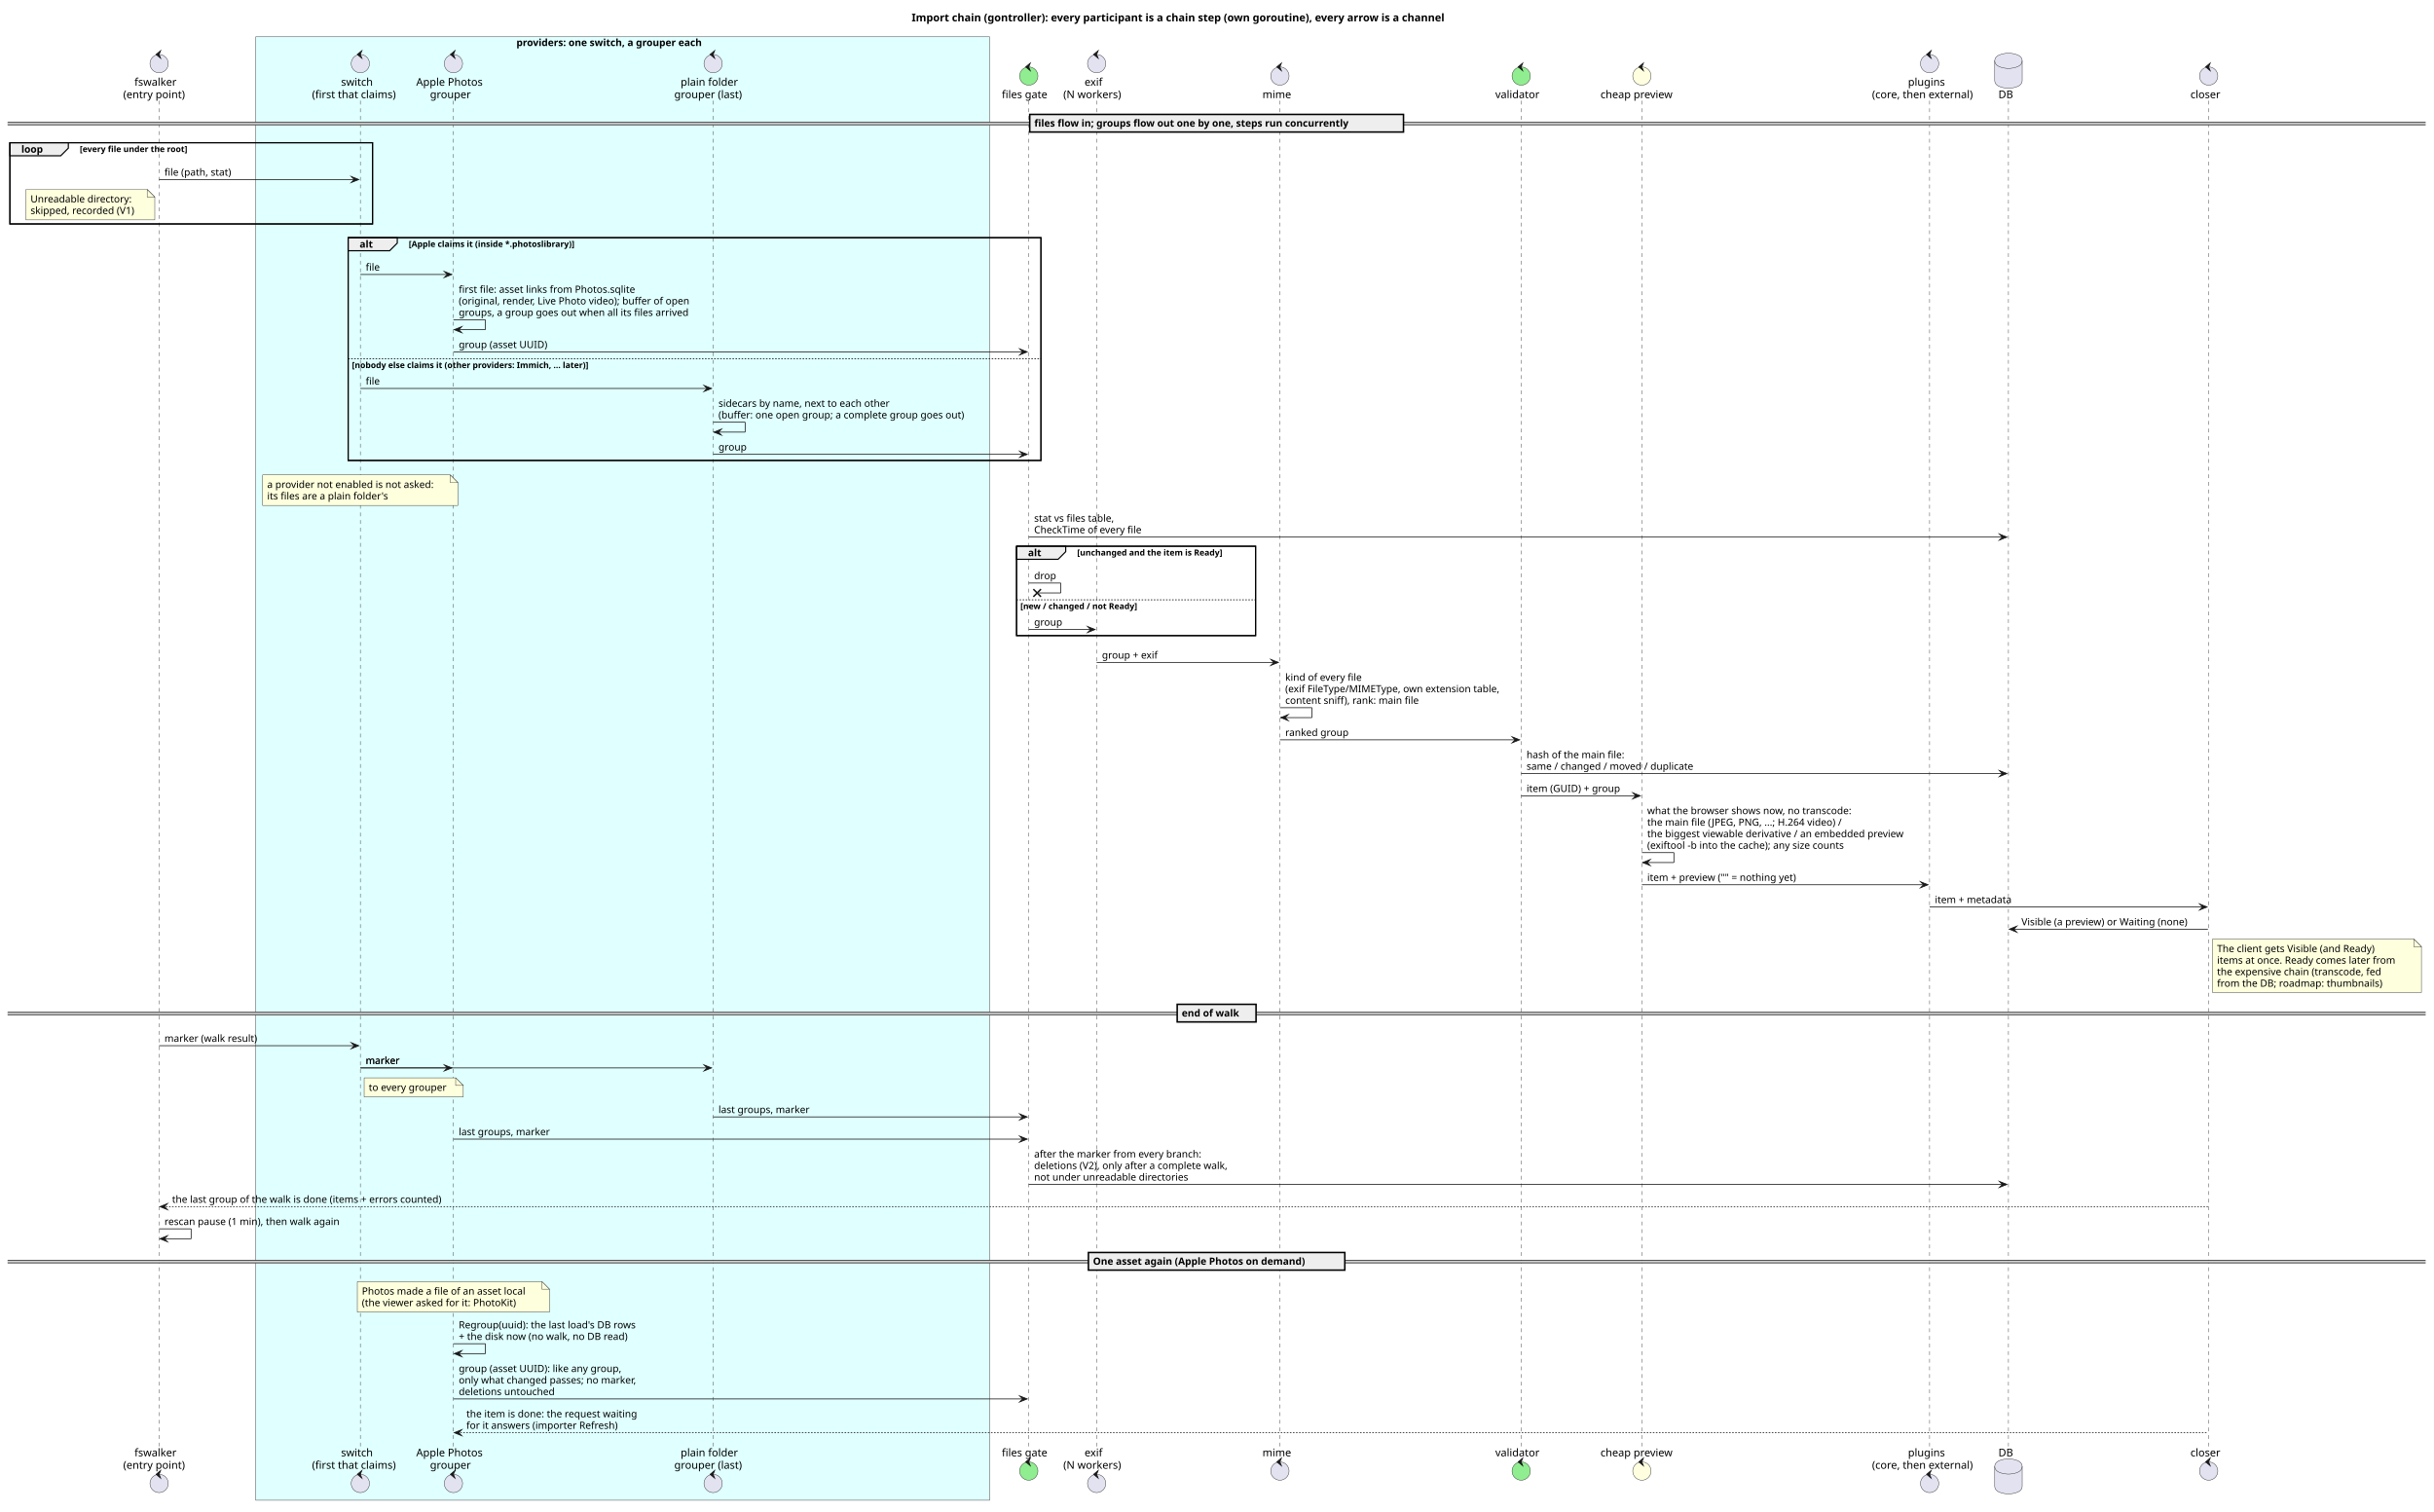
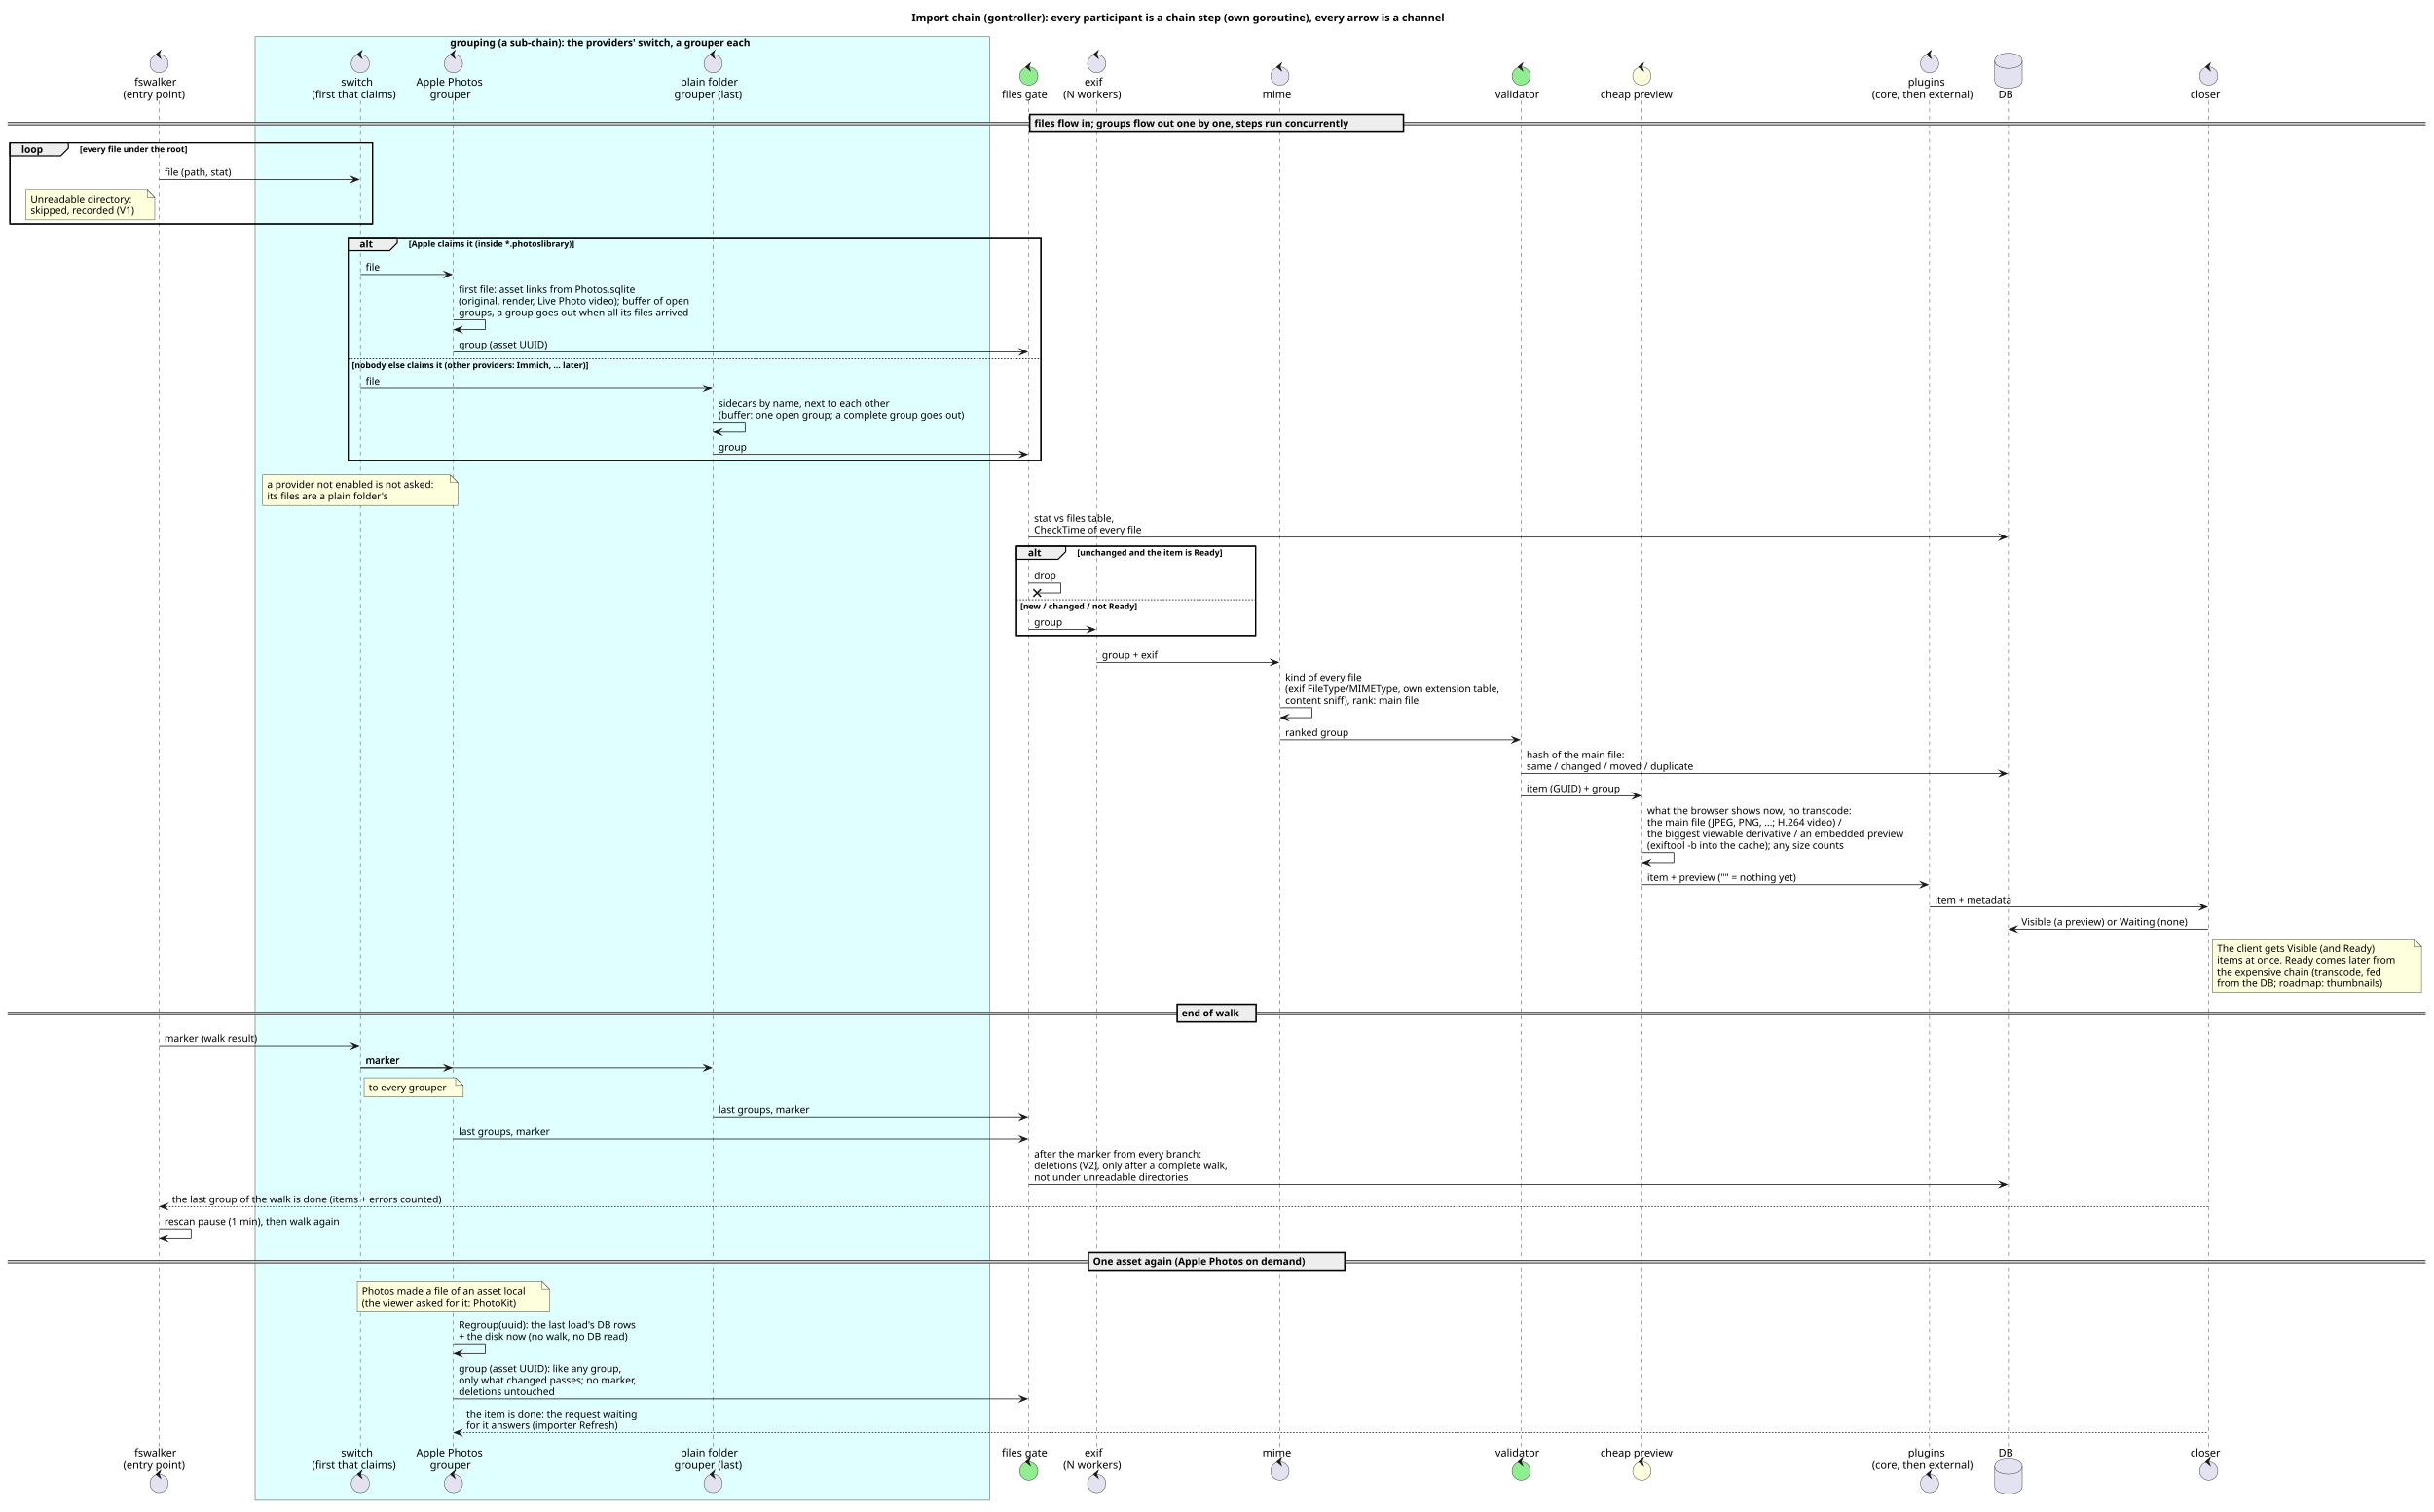
<svg xmlns="http://www.w3.org/2000/svg" version="1.1" data-diagram-type="SEQUENCE" style="width:3192px;height:1982px;background:#FFFFFF;" width="3192px" height="1982px" viewBox="0 0 3192 1982" zoomAndPan="magnify" preserveAspectRatio="none" contentStyleType="text/css">
  <defs />
  <g font-family="sans-serif" lengthAdjust="spacing">
    <g class="title" data-source-line="4">
      <text x="1195.573" y="27.995" fill="#000" font-size="14" textLength="798.861" font-weight="700">Import chain (gontroller): every participant is a chain step (own goroutine), every arrow is a channel</text>
    </g>
-     <rect x="335.368" y="48.297" width="962.463" height="1919.164" fill="#E0FFFF" style="stroke:#181818;stroke-width:0.5;" />
-     <text x="677.221" y="60.364" fill="#000" font-size="13" textLength="278.757" font-weight="700">providers: one switch, a grouper each</text>
+     <rect x="334.503" y="48.297" width="963.328" height="1919.164" fill="#E0FFFF" style="stroke:#181818;stroke-width:0.5;" />
+     <text x="590.358" y="60.364" fill="#000" font-size="13" textLength="451.617" font-weight="700">grouping (a sub-chain): the providers' switch, a grouper each</text>
    <rect x="13" y="187.156" width="475.563" height="106.531" fill="none" style="stroke:#000;stroke-width:1.5;" />
    <rect x="456.563" y="311.688" width="908.584" height="292.133" fill="none" style="stroke:#000;stroke-width:1.5;" />
    <rect x="1333.147" y="716.352" width="313.466" height="117.203" fill="none" style="stroke:#000;stroke-width:1.5;" />
    <g>
      <rect x="205.162" y="132.023" width="8" height="1764.844" fill="#000" fill-opacity="0" />
      <line x1="208.662" y1="132.023" x2="208.662" y2="1896.867" style="stroke:#181818;stroke-width:0.5;stroke-dasharray:5,5;" />
    </g>
    <g>
      <rect x="469.063" y="132.023" width="8" height="1764.844" fill="#000" fill-opacity="0" />
      <line x1="472.563" y1="132.023" x2="472.563" y2="1896.867" style="stroke:#181818;stroke-width:0.5;stroke-dasharray:5,5;" />
    </g>
    <g>
      <rect x="591.129" y="132.023" width="8" height="1764.844" fill="#000" fill-opacity="0" />
      <line x1="594.629" y1="132.023" x2="594.629" y2="1896.867" style="stroke:#181818;stroke-width:0.5;stroke-dasharray:5,5;" />
    </g>
    <g>
      <rect x="931.71" y="132.023" width="8" height="1764.844" fill="#000" fill-opacity="0" />
      <line x1="935.21" y1="132.023" x2="935.21" y2="1896.867" style="stroke:#181818;stroke-width:0.5;stroke-dasharray:5,5;" />
    </g>
    <g>
      <rect x="1345.647" y="132.023" width="8" height="1764.844" fill="#000" fill-opacity="0" />
      <line x1="1349.147" y1="132.023" x2="1349.147" y2="1896.867" style="stroke:#181818;stroke-width:0.5;stroke-dasharray:5,5;" />
    </g>
    <g>
      <rect x="1434.659" y="132.023" width="8" height="1764.844" fill="#000" fill-opacity="0" />
      <line x1="1438.159" y1="132.023" x2="1438.159" y2="1896.867" style="stroke:#181818;stroke-width:0.5;stroke-dasharray:5,5;" />
    </g>
    <g>
      <rect x="1675.003" y="132.023" width="8" height="1764.844" fill="#000" fill-opacity="0" />
      <line x1="1678.503" y1="132.023" x2="1678.503" y2="1896.867" style="stroke:#181818;stroke-width:0.5;stroke-dasharray:5,5;" />
    </g>
    <g>
      <rect x="1991.431" y="132.023" width="8" height="1764.844" fill="#000" fill-opacity="0" />
      <line x1="1994.931" y1="132.023" x2="1994.931" y2="1896.867" style="stroke:#181818;stroke-width:0.5;stroke-dasharray:5,5;" />
    </g>
    <g>
      <rect x="2149.709" y="132.023" width="8" height="1764.844" fill="#000" fill-opacity="0" />
      <line x1="2153.209" y1="132.023" x2="2153.209" y2="1896.867" style="stroke:#181818;stroke-width:0.5;stroke-dasharray:5,5;" />
    </g>
    <g>
      <rect x="2527.017" y="132.023" width="8" height="1764.844" fill="#000" fill-opacity="0" />
      <line x1="2530.517" y1="132.023" x2="2530.517" y2="1896.867" style="stroke:#181818;stroke-width:0.5;stroke-dasharray:5,5;" />
    </g>
    <g>
      <rect x="2630.444" y="132.023" width="8" height="1764.844" fill="#000" fill-opacity="0" />
      <line x1="2633.944" y1="132.023" x2="2633.944" y2="1896.867" style="stroke:#181818;stroke-width:0.5;stroke-dasharray:5,5;" />
    </g>
    <g>
      <rect x="2893.001" y="132.023" width="8" height="1764.844" fill="#000" fill-opacity="0" />
      <line x1="2896.501" y1="132.023" x2="2896.501" y2="1896.867" style="stroke:#181818;stroke-width:0.5;stroke-dasharray:5,5;" />
    </g>
    <text x="176.353" y="112.425" fill="#000" font-size="14" textLength="58.618">fswalker</text>
    <text x="161.615" y="128.722" fill="#000" font-size="14" textLength="88.095">(entry point)</text>
    <ellipse cx="208.662" cy="83.43" rx="12" ry="12" fill="#E2E2F0" style="stroke:#181818;stroke-width:0.5;" />
    <polygon points="204.662,71.43,210.662,66.43,208.662,71.43,210.662,76.43,204.662,71.43" fill="#181818" style="stroke:#181818;stroke-width:1;stroke-linejoin:miter;stroke-miterlimit:10;" />
    <text x="447.216" y="112.425" fill="#000" font-size="14" textLength="44.693">switch</text>
    <text x="409.263" y="128.722" fill="#000" font-size="14" textLength="120.6">(first that claims)</text>
    <ellipse cx="472.563" cy="83.43" rx="12" ry="12" fill="#E2E2F0" style="stroke:#181818;stroke-width:0.5;" />
    <polygon points="468.563,71.43,474.563,66.43,472.563,71.43,474.563,76.43,468.563,71.43" fill="#181818" style="stroke:#181818;stroke-width:1;stroke-linejoin:miter;stroke-miterlimit:10;" />
    <text x="545.863" y="112.425" fill="#000" font-size="14" textLength="91.533">Apple Photos</text>
    <text x="563.961" y="128.722" fill="#000" font-size="14" textLength="55.337">grouper</text>
    <ellipse cx="594.629" cy="83.43" rx="12" ry="12" fill="#E2E2F0" style="stroke:#181818;stroke-width:0.5;" />
    <polygon points="590.629,71.43,596.629,66.43,594.629,71.43,596.629,76.43,590.629,71.43" fill="#181818" style="stroke:#181818;stroke-width:1;stroke-linejoin:miter;stroke-miterlimit:10;" />
    <text x="892.606" y="112.425" fill="#000" font-size="14" textLength="79.208">plain folder</text>
    <text x="884.229" y="128.722" fill="#000" font-size="14" textLength="95.963">grouper (last)</text>
    <ellipse cx="935.21" cy="83.43" rx="12" ry="12" fill="#E2E2F0" style="stroke:#181818;stroke-width:0.5;" />
    <polygon points="931.21,71.43,937.21,66.43,935.21,71.43,937.21,76.43,931.21,71.43" fill="#181818" style="stroke:#181818;stroke-width:1;stroke-linejoin:miter;stroke-miterlimit:10;" />
    <text x="1313.831" y="128.722" fill="#000" font-size="14" textLength="64.634">files gate</text>
    <ellipse cx="1349.147" cy="99.727" rx="12" ry="12" fill="#90EE90" style="stroke:#181818;stroke-width:0.5;" />
    <polygon points="1345.147,87.727,1351.147,82.727,1349.147,87.727,1351.147,92.727,1345.147,87.727" fill="#181818" style="stroke:#181818;stroke-width:1;stroke-linejoin:miter;stroke-miterlimit:10;" />
    <text x="1422.3" y="112.425" fill="#000" font-size="14" textLength="25.717">exif</text>
    <text x="1394.464" y="128.722" fill="#000" font-size="14" textLength="81.389">(N workers)</text>
    <ellipse cx="1438.159" cy="83.43" rx="12" ry="12" fill="#E2E2F0" style="stroke:#181818;stroke-width:0.5;" />
    <polygon points="1434.159,71.43,1440.159,66.43,1438.159,71.43,1440.159,76.43,1434.159,71.43" fill="#181818" style="stroke:#181818;stroke-width:1;stroke-linejoin:miter;stroke-miterlimit:10;" />
    <text x="1655.614" y="128.722" fill="#000" font-size="14" textLength="39.778">mime</text>
    <ellipse cx="1678.503" cy="99.727" rx="12" ry="12" fill="#E2E2F0" style="stroke:#181818;stroke-width:0.5;" />
    <polygon points="1674.503,87.727,1680.503,82.727,1678.503,87.727,1680.503,92.727,1674.503,87.727" fill="#181818" style="stroke:#181818;stroke-width:1;stroke-linejoin:miter;stroke-miterlimit:10;" />
    <text x="1960.971" y="128.722" fill="#000" font-size="14" textLength="61.92">validator</text>
    <ellipse cx="1994.931" cy="99.727" rx="12" ry="12" fill="#90EE90" style="stroke:#181818;stroke-width:0.5;" />
    <polygon points="1990.931,87.727,1996.931,82.727,1994.931,87.727,1996.931,92.727,1990.931,87.727" fill="#181818" style="stroke:#181818;stroke-width:1;stroke-linejoin:miter;stroke-miterlimit:10;" />
    <text x="2098.912" y="128.722" fill="#000" font-size="14" textLength="102.594">cheap preview</text>
    <ellipse cx="2153.209" cy="99.727" rx="12" ry="12" fill="#FFFFE0" style="stroke:#181818;stroke-width:0.5;" />
    <polygon points="2149.209,87.727,2155.209,82.727,2153.209,87.727,2155.209,92.727,2149.209,87.727" fill="#181818" style="stroke:#181818;stroke-width:1;stroke-linejoin:miter;stroke-miterlimit:10;" />
    <text x="2502.221" y="112.425" fill="#000" font-size="14" textLength="50.593">plugins</text>
    <text x="2455.09" y="128.722" fill="#000" font-size="14" textLength="144.854">(core, then external)</text>
    <ellipse cx="2530.517" cy="83.43" rx="12" ry="12" fill="#E2E2F0" style="stroke:#181818;stroke-width:0.5;" />
    <polygon points="2526.517,71.43,2532.517,66.43,2530.517,71.43,2532.517,76.43,2526.517,71.43" fill="#181818" style="stroke:#181818;stroke-width:1;stroke-linejoin:miter;stroke-miterlimit:10;" />
    <text x="2620.751" y="128.722" fill="#000" font-size="14" textLength="20.385">DB</text>
    <path d="M2615.944,79.727 C2615.944,69.727 2633.944,69.727 2633.944,69.727 C2633.944,69.727 2651.944,69.727 2651.944,79.727 L2651.944,105.727 C2651.944,115.727 2633.944,115.727 2633.944,115.727 C2633.944,115.727 2615.944,115.727 2615.944,105.727 L2615.944,79.727" style="stroke:#181818;stroke-width:0.5;" fill="#E2E2F0" />
    <path d="M2615.944,79.727 C2615.944,89.727 2633.944,89.727 2633.944,89.727 C2633.944,89.727 2651.944,89.727 2651.944,79.727" style="stroke:#181818;stroke-width:0.5;" fill="none" />
    <text x="2872.594" y="128.722" fill="#000" font-size="14" textLength="41.815">closer</text>
    <ellipse cx="2896.501" cy="99.727" rx="12" ry="12" fill="#E2E2F0" style="stroke:#181818;stroke-width:0.5;" />
    <polygon points="2892.501,87.727,2898.501,82.727,2896.501,87.727,2898.501,92.727,2892.501,87.727" fill="#181818" style="stroke:#181818;stroke-width:1;stroke-linejoin:miter;stroke-miterlimit:10;" />
    <text x="176.353" y="1909.862" fill="#000" font-size="14" textLength="58.618">fswalker</text>
    <text x="161.615" y="1926.159" fill="#000" font-size="14" textLength="88.095">(entry point)</text>
    <ellipse cx="208.662" cy="1945.461" rx="12" ry="12" fill="#E2E2F0" style="stroke:#181818;stroke-width:0.5;" />
    <polygon points="204.662,1933.461,210.662,1928.461,208.662,1933.461,210.662,1938.461,204.662,1933.461" fill="#181818" style="stroke:#181818;stroke-width:1;stroke-linejoin:miter;stroke-miterlimit:10;" />
    <text x="447.216" y="1909.862" fill="#000" font-size="14" textLength="44.693">switch</text>
    <text x="409.263" y="1926.159" fill="#000" font-size="14" textLength="120.6">(first that claims)</text>
    <ellipse cx="472.563" cy="1945.461" rx="12" ry="12" fill="#E2E2F0" style="stroke:#181818;stroke-width:0.5;" />
    <polygon points="468.563,1933.461,474.563,1928.461,472.563,1933.461,474.563,1938.461,468.563,1933.461" fill="#181818" style="stroke:#181818;stroke-width:1;stroke-linejoin:miter;stroke-miterlimit:10;" />
    <text x="545.863" y="1909.862" fill="#000" font-size="14" textLength="91.533">Apple Photos</text>
    <text x="563.961" y="1926.159" fill="#000" font-size="14" textLength="55.337">grouper</text>
    <ellipse cx="594.629" cy="1945.461" rx="12" ry="12" fill="#E2E2F0" style="stroke:#181818;stroke-width:0.5;" />
    <polygon points="590.629,1933.461,596.629,1928.461,594.629,1933.461,596.629,1938.461,590.629,1933.461" fill="#181818" style="stroke:#181818;stroke-width:1;stroke-linejoin:miter;stroke-miterlimit:10;" />
    <text x="892.606" y="1909.862" fill="#000" font-size="14" textLength="79.208">plain folder</text>
    <text x="884.229" y="1926.159" fill="#000" font-size="14" textLength="95.963">grouper (last)</text>
    <ellipse cx="935.21" cy="1945.461" rx="12" ry="12" fill="#E2E2F0" style="stroke:#181818;stroke-width:0.5;" />
    <polygon points="931.21,1933.461,937.21,1928.461,935.21,1933.461,937.21,1938.461,931.21,1933.461" fill="#181818" style="stroke:#181818;stroke-width:1;stroke-linejoin:miter;stroke-miterlimit:10;" />
    <text x="1313.831" y="1909.862" fill="#000" font-size="14" textLength="64.634">files gate</text>
    <ellipse cx="1349.147" cy="1929.164" rx="12" ry="12" fill="#90EE90" style="stroke:#181818;stroke-width:0.5;" />
    <polygon points="1345.147,1917.164,1351.147,1912.164,1349.147,1917.164,1351.147,1922.164,1345.147,1917.164" fill="#181818" style="stroke:#181818;stroke-width:1;stroke-linejoin:miter;stroke-miterlimit:10;" />
    <text x="1422.3" y="1909.862" fill="#000" font-size="14" textLength="25.717">exif</text>
    <text x="1394.464" y="1926.159" fill="#000" font-size="14" textLength="81.389">(N workers)</text>
    <ellipse cx="1438.159" cy="1945.461" rx="12" ry="12" fill="#E2E2F0" style="stroke:#181818;stroke-width:0.5;" />
    <polygon points="1434.159,1933.461,1440.159,1928.461,1438.159,1933.461,1440.159,1938.461,1434.159,1933.461" fill="#181818" style="stroke:#181818;stroke-width:1;stroke-linejoin:miter;stroke-miterlimit:10;" />
    <text x="1655.614" y="1909.862" fill="#000" font-size="14" textLength="39.778">mime</text>
    <ellipse cx="1678.503" cy="1929.164" rx="12" ry="12" fill="#E2E2F0" style="stroke:#181818;stroke-width:0.5;" />
    <polygon points="1674.503,1917.164,1680.503,1912.164,1678.503,1917.164,1680.503,1922.164,1674.503,1917.164" fill="#181818" style="stroke:#181818;stroke-width:1;stroke-linejoin:miter;stroke-miterlimit:10;" />
    <text x="1960.971" y="1909.862" fill="#000" font-size="14" textLength="61.92">validator</text>
    <ellipse cx="1994.931" cy="1929.164" rx="12" ry="12" fill="#90EE90" style="stroke:#181818;stroke-width:0.5;" />
    <polygon points="1990.931,1917.164,1996.931,1912.164,1994.931,1917.164,1996.931,1922.164,1990.931,1917.164" fill="#181818" style="stroke:#181818;stroke-width:1;stroke-linejoin:miter;stroke-miterlimit:10;" />
    <text x="2098.912" y="1909.862" fill="#000" font-size="14" textLength="102.594">cheap preview</text>
    <ellipse cx="2153.209" cy="1929.164" rx="12" ry="12" fill="#FFFFE0" style="stroke:#181818;stroke-width:0.5;" />
    <polygon points="2149.209,1917.164,2155.209,1912.164,2153.209,1917.164,2155.209,1922.164,2149.209,1917.164" fill="#181818" style="stroke:#181818;stroke-width:1;stroke-linejoin:miter;stroke-miterlimit:10;" />
    <text x="2502.221" y="1909.862" fill="#000" font-size="14" textLength="50.593">plugins</text>
    <text x="2455.09" y="1926.159" fill="#000" font-size="14" textLength="144.854">(core, then external)</text>
    <ellipse cx="2530.517" cy="1945.461" rx="12" ry="12" fill="#E2E2F0" style="stroke:#181818;stroke-width:0.5;" />
    <polygon points="2526.517,1933.461,2532.517,1928.461,2530.517,1933.461,2532.517,1938.461,2526.517,1933.461" fill="#181818" style="stroke:#181818;stroke-width:1;stroke-linejoin:miter;stroke-miterlimit:10;" />
    <text x="2620.751" y="1909.862" fill="#000" font-size="14" textLength="20.385">DB</text>
    <path d="M2615.944,1923.164 C2615.944,1913.164 2633.944,1913.164 2633.944,1913.164 C2633.944,1913.164 2651.944,1913.164 2651.944,1923.164 L2651.944,1949.164 C2651.944,1959.164 2633.944,1959.164 2633.944,1959.164 C2633.944,1959.164 2615.944,1959.164 2615.944,1949.164 L2615.944,1923.164" style="stroke:#181818;stroke-width:0.5;" fill="#E2E2F0" />
    <path d="M2615.944,1923.164 C2615.944,1933.164 2633.944,1933.164 2633.944,1933.164 C2633.944,1933.164 2651.944,1933.164 2651.944,1923.164" style="stroke:#181818;stroke-width:0.5;" fill="none" />
    <text x="2872.594" y="1909.862" fill="#000" font-size="14" textLength="41.815">closer</text>
    <ellipse cx="2896.501" cy="1929.164" rx="12" ry="12" fill="#E2E2F0" style="stroke:#181818;stroke-width:0.5;" />
    <polygon points="2892.501,1917.164,2898.501,1912.164,2896.501,1917.164,2898.501,1922.164,2892.501,1917.164" fill="#181818" style="stroke:#181818;stroke-width:1;stroke-linejoin:miter;stroke-miterlimit:10;" />
    <rect x="10" y="160.59" width="3171.008" height="3" fill="#EEE" style="stroke:#EEE;stroke-width:1;" />
    <line x1="10" y1="160.59" x2="3181.008" y2="160.59" style="stroke:#000;stroke-width:1;" />
    <line x1="10" y1="163.59" x2="3181.008" y2="163.59" style="stroke:#000;stroke-width:1;" />
    <rect x="1350.432" y="150.023" width="490.144" height="23.133" fill="#EEE" style="stroke:#000;stroke-width:2;" />
    <text x="1356.432" y="166.09" fill="#000" font-size="13" textLength="471.618" font-weight="700">files flow in; groups flow out one by one, steps run concurrently</text>
    <path d="M13,187.156 L89.624,187.156 L89.624,194.289 L79.624,204.289 L13,204.289 L13,187.156" style="stroke:#000;stroke-width:1.5;" fill="#EEE" />
    <rect x="13" y="187.156" width="475.563" height="106.531" fill="none" style="stroke:#000;stroke-width:1.5;" />
    <text x="28" y="200.223" fill="#000" font-size="13" textLength="31.624" font-weight="700">loop</text>
    <text x="104.624" y="199.367" fill="#000" font-size="11" textLength="162.615" font-weight="700">[every file under the root]</text>
    <polygon points="460.563,231.422,470.563,235.422,460.563,239.422,464.563,235.422" fill="#181818" style="stroke:#181818;stroke-width:1;stroke-linejoin:miter;stroke-miterlimit:10;" />
    <line x1="208.662" y1="235.422" x2="466.563" y2="235.422" style="stroke:#181818;stroke-width:1;" />
    <text x="215.662" y="230.356" fill="#000" font-size="13" textLength="96.827">file (path, stat)</text>
    <path d="M34,248.422 L34,288.422 L203,288.422 L203,258.422 L193,248.422 L34,248.422" style="stroke:#181818;stroke-width:0.5;" fill="#FEFFDD" />
    <path d="M193,248.422 L193,258.422 L203,258.422 L193,248.422" style="stroke:#181818;stroke-width:0.5;" fill="#FEFFDD" />
    <text x="40" y="265.489" fill="#000" font-size="13" textLength="142.099">Unreadable directory:</text>
    <text x="40" y="280.622" fill="#000" font-size="13" textLength="148.662">skipped, recorded (V1)</text>
    <path d="M456.563,311.688 L521.006,311.688 L521.006,318.82 L511.006,328.82 L456.563,328.82 L456.563,311.688" style="stroke:#000;stroke-width:1.5;" fill="#EEE" />
    <rect x="456.563" y="311.688" width="908.584" height="292.133" fill="none" style="stroke:#000;stroke-width:1.5;" />
    <text x="471.563" y="324.754" fill="#000" font-size="13" textLength="19.443" font-weight="700">alt</text>
    <text x="536.006" y="323.898" fill="#000" font-size="11" textLength="250.11" font-weight="700">[Apple claims it (inside *.photoslibrary)]</text>
    <polygon points="582.629,355.953,592.629,359.953,582.629,363.953,586.629,359.953" fill="#181818" style="stroke:#181818;stroke-width:1;stroke-linejoin:miter;stroke-miterlimit:10;" />
    <line x1="472.563" y1="359.953" x2="588.629" y2="359.953" style="stroke:#181818;stroke-width:1;" />
    <text x="479.563" y="354.887" fill="#000" font-size="13" textLength="19.798">file</text>
    <line x1="594.629" y1="419.352" x2="636.629" y2="419.352" style="stroke:#181818;stroke-width:1;" />
    <line x1="636.629" y1="419.352" x2="636.629" y2="432.352" style="stroke:#181818;stroke-width:1;" />
    <line x1="595.629" y1="432.352" x2="636.629" y2="432.352" style="stroke:#181818;stroke-width:1;" />
    <polygon points="605.629,428.352,595.629,432.352,605.629,436.352,601.629,432.352" fill="#181818" style="stroke:#181818;stroke-width:1;stroke-linejoin:miter;stroke-miterlimit:10;" />
    <text x="601.629" y="384.02" fill="#000" font-size="13" textLength="248.485">first file: asset links from Photos.sqlite</text>
    <text x="601.629" y="399.153" fill="#000" font-size="13" textLength="326.581">(original, render, Live Photo video); buffer of open</text>
    <text x="601.629" y="414.286" fill="#000" font-size="13" textLength="322.975">groups, a group goes out when all its files arrived</text>
    <polygon points="1337.147,457.484,1347.147,461.484,1337.147,465.484,1341.147,461.484" fill="#181818" style="stroke:#181818;stroke-width:1;stroke-linejoin:miter;stroke-miterlimit:10;" />
    <line x1="594.629" y1="461.484" x2="1343.147" y2="461.484" style="stroke:#181818;stroke-width:1;" />
    <text x="601.629" y="456.418" fill="#000" font-size="13" textLength="123.932">group (asset UUID)</text>
    <line x1="456.563" y1="470.484" x2="1365.147" y2="470.484" style="stroke:#000;stroke-width:1;stroke-dasharray:2,2;" />
    <text x="461.563" y="482.695" fill="#000" font-size="11" textLength="358.596" font-weight="700">[nobody else claims it (other providers: Immich, ... later)]</text>
    <polygon points="923.21,505.422,933.21,509.422,923.21,513.422,927.21,509.422" fill="#181818" style="stroke:#181818;stroke-width:1;stroke-linejoin:miter;stroke-miterlimit:10;" />
    <line x1="472.563" y1="509.422" x2="929.21" y2="509.422" style="stroke:#181818;stroke-width:1;" />
    <text x="479.563" y="504.356" fill="#000" font-size="13" textLength="19.798">file</text>
    <line x1="935.21" y1="553.688" x2="977.21" y2="553.688" style="stroke:#181818;stroke-width:1;" />
    <line x1="977.21" y1="553.688" x2="977.21" y2="566.688" style="stroke:#181818;stroke-width:1;" />
    <line x1="936.21" y1="566.688" x2="977.21" y2="566.688" style="stroke:#181818;stroke-width:1;" />
    <polygon points="946.21,562.688,936.21,566.688,946.21,570.688,942.21,566.688" fill="#181818" style="stroke:#181818;stroke-width:1;stroke-linejoin:miter;stroke-miterlimit:10;" />
    <text x="942.21" y="533.489" fill="#000" font-size="13" textLength="243.667">sidecars by name, next to each other</text>
    <text x="942.21" y="548.622" fill="#000" font-size="13" textLength="344.621">(buffer: one open group; a complete group goes out)</text>
    <polygon points="1337.147,591.82,1347.147,595.82,1337.147,599.82,1341.147,595.82" fill="#181818" style="stroke:#181818;stroke-width:1;stroke-linejoin:miter;stroke-miterlimit:10;" />
    <line x1="935.21" y1="595.82" x2="1343.147" y2="595.82" style="stroke:#181818;stroke-width:1;" />
    <text x="942.21" y="590.754" fill="#000" font-size="13" textLength="38.042">group</text>
    <path d="M344.368,622.82 L344.368,662.82 L600.368,662.82 L600.368,632.82 L590.368,622.82 L344.368,622.82" style="stroke:#181818;stroke-width:0.5;" fill="#FEFFDD" />
    <path d="M590.368,622.82 L590.368,632.82 L600.368,632.82 L590.368,622.82" style="stroke:#181818;stroke-width:0.5;" fill="#FEFFDD" />
    <text x="350.368" y="639.887" fill="#000" font-size="13" textLength="235.39">a provider not enabled is not asked:</text>
    <text x="350.368" y="655.02" fill="#000" font-size="13" textLength="171.755">its files are a plain folder's</text>
    <polygon points="2621.944,700.352,2631.944,704.352,2621.944,708.352,2625.944,704.352" fill="#181818" style="stroke:#181818;stroke-width:1;stroke-linejoin:miter;stroke-miterlimit:10;" />
    <line x1="1349.147" y1="704.352" x2="2627.944" y2="704.352" style="stroke:#181818;stroke-width:1;" />
    <text x="1356.147" y="684.153" fill="#000" font-size="13" textLength="115.426">stat vs files table,</text>
    <text x="1356.147" y="699.286" fill="#000" font-size="13" textLength="153.658">CheckTime of every file</text>
    <path d="M1333.147,716.352 L1397.59,716.352 L1397.59,723.484 L1387.59,733.484 L1333.147,733.484 L1333.147,716.352" style="stroke:#000;stroke-width:1.5;" fill="#EEE" />
    <rect x="1333.147" y="716.352" width="313.466" height="117.203" fill="none" style="stroke:#000;stroke-width:1.5;" />
    <text x="1348.147" y="729.418" fill="#000" font-size="13" textLength="19.443" font-weight="700">alt</text>
    <text x="1412.59" y="728.562" fill="#000" font-size="11" textLength="218.023" font-weight="700">[unchanged and the item is Ready]</text>
    <line x1="1349.147" y1="764.617" x2="1391.147" y2="764.617" style="stroke:#181818;stroke-width:1;" />
    <line x1="1391.147" y1="764.617" x2="1391.147" y2="777.617" style="stroke:#181818;stroke-width:1;" />
    <line x1="1362.147" y1="777.617" x2="1391.147" y2="777.617" style="stroke:#181818;stroke-width:1;" />
    <line x1="1355.147" y1="772.617" x2="1365.147" y2="782.617" style="stroke:#181818;stroke-width:2;" />
    <line x1="1355.147" y1="782.617" x2="1365.147" y2="772.617" style="stroke:#181818;stroke-width:2;" />
    <text x="1356.147" y="759.551" fill="#000" font-size="13" textLength="29.802">drop</text>
    <line x1="1333.147" y1="786.617" x2="1646.614" y2="786.617" style="stroke:#000;stroke-width:1;stroke-dasharray:2,2;" />
    <text x="1338.147" y="798.828" fill="#000" font-size="11" textLength="174.55" font-weight="700">[new / changed / not Ready]</text>
    <polygon points="1426.159,821.555,1436.159,825.555,1426.159,829.555,1430.159,825.555" fill="#181818" style="stroke:#181818;stroke-width:1;stroke-linejoin:miter;stroke-miterlimit:10;" />
    <line x1="1349.147" y1="825.555" x2="1432.159" y2="825.555" style="stroke:#181818;stroke-width:1;" />
    <text x="1356.147" y="820.489" fill="#000" font-size="13" textLength="38.042">group</text>
    <polygon points="1666.503,864.688,1676.503,868.688,1666.503,872.688,1670.503,868.688" fill="#181818" style="stroke:#181818;stroke-width:1;stroke-linejoin:miter;stroke-miterlimit:10;" />
    <line x1="1438.159" y1="868.688" x2="1672.503" y2="868.688" style="stroke:#181818;stroke-width:1;" />
    <text x="1445.159" y="863.622" fill="#000" font-size="13" textLength="81.079">group + exif</text>
    <line x1="1678.503" y1="928.086" x2="1720.503" y2="928.086" style="stroke:#181818;stroke-width:1;" />
    <line x1="1720.503" y1="928.086" x2="1720.503" y2="941.086" style="stroke:#181818;stroke-width:1;" />
    <line x1="1679.503" y1="941.086" x2="1720.503" y2="941.086" style="stroke:#181818;stroke-width:1;" />
    <polygon points="1689.503,937.086,1679.503,941.086,1689.503,945.086,1685.503,941.086" fill="#181818" style="stroke:#181818;stroke-width:1;stroke-linejoin:miter;stroke-miterlimit:10;" />
    <text x="1685.503" y="892.754" fill="#000" font-size="13" textLength="109.084">kind of every file</text>
    <text x="1685.503" y="907.887" fill="#000" font-size="13" textLength="302.428">(exif FileType/MIMEType, own extension table,</text>
    <text x="1685.503" y="923.02" fill="#000" font-size="13" textLength="189.021">content sniff), rank: main file</text>
    <polygon points="1982.931,966.219,1992.931,970.219,1982.931,974.219,1986.931,970.219" fill="#181818" style="stroke:#181818;stroke-width:1;stroke-linejoin:miter;stroke-miterlimit:10;" />
    <line x1="1678.503" y1="970.219" x2="1988.931" y2="970.219" style="stroke:#181818;stroke-width:1;" />
    <text x="1685.503" y="965.153" fill="#000" font-size="13" textLength="87.502">ranked group</text>
    <polygon points="2621.944,1010.484,2631.944,1014.484,2621.944,1018.484,2625.944,1014.484" fill="#181818" style="stroke:#181818;stroke-width:1;stroke-linejoin:miter;stroke-miterlimit:10;" />
    <line x1="1994.931" y1="1014.484" x2="2627.944" y2="1014.484" style="stroke:#181818;stroke-width:1;" />
    <text x="2001.931" y="994.286" fill="#000" font-size="13" textLength="138.271">hash of the main file:</text>
    <text x="2001.931" y="1009.418" fill="#000" font-size="13" textLength="234.165">same / changed / moved / duplicate</text>
    <polygon points="2141.209,1039.617,2151.209,1043.617,2141.209,1047.617,2145.209,1043.617" fill="#181818" style="stroke:#181818;stroke-width:1;stroke-linejoin:miter;stroke-miterlimit:10;" />
    <line x1="1994.931" y1="1043.617" x2="2147.209" y2="1043.617" style="stroke:#181818;stroke-width:1;" />
    <text x="2001.931" y="1038.551" fill="#000" font-size="13" textLength="134.278">item (GUID) + group</text>
    <line x1="2153.209" y1="1118.148" x2="2195.209" y2="1118.148" style="stroke:#181818;stroke-width:1;" />
    <line x1="2195.209" y1="1118.148" x2="2195.209" y2="1131.148" style="stroke:#181818;stroke-width:1;" />
    <line x1="2154.209" y1="1131.148" x2="2195.209" y2="1131.148" style="stroke:#181818;stroke-width:1;" />
    <polygon points="2164.209,1127.148,2154.209,1131.148,2164.209,1135.148,2160.209,1131.148" fill="#181818" style="stroke:#181818;stroke-width:1;stroke-linejoin:miter;stroke-miterlimit:10;" />
    <text x="2160.209" y="1067.684" fill="#000" font-size="13" textLength="287.035">what the browser shows now, no transcode:</text>
    <text x="2160.209" y="1082.817" fill="#000" font-size="13" textLength="278.065">the main file (JPEG, PNG, ...; H.264 video) /</text>
    <text x="2160.209" y="1097.95" fill="#000" font-size="13" textLength="363.308">the biggest viewable derivative / an embedded preview</text>
    <text x="2160.209" y="1113.083" fill="#000" font-size="13" textLength="282.179">(exiftool -b into the cache); any size counts</text>
    <polygon points="2518.517,1156.281,2528.517,1160.281,2518.517,1164.281,2522.517,1160.281" fill="#181818" style="stroke:#181818;stroke-width:1;stroke-linejoin:miter;stroke-miterlimit:10;" />
    <line x1="2153.209" y1="1160.281" x2="2524.517" y2="1160.281" style="stroke:#181818;stroke-width:1;" />
    <text x="2160.209" y="1155.215" fill="#000" font-size="13" textLength="220.003">item + preview ("" = nothing yet)</text>
    <polygon points="2884.501,1185.414,2894.501,1189.414,2884.501,1193.414,2888.501,1189.414" fill="#181818" style="stroke:#181818;stroke-width:1;stroke-linejoin:miter;stroke-miterlimit:10;" />
    <line x1="2530.517" y1="1189.414" x2="2890.501" y2="1189.414" style="stroke:#181818;stroke-width:1;" />
    <text x="2537.517" y="1184.348" fill="#000" font-size="13" textLength="111.535">item + metadata</text>
    <polygon points="2644.944,1214.547,2634.944,1218.547,2644.944,1222.547,2640.944,1218.547" fill="#181818" style="stroke:#181818;stroke-width:1;stroke-linejoin:miter;stroke-miterlimit:10;" />
    <line x1="2638.944" y1="1218.547" x2="2895.501" y2="1218.547" style="stroke:#181818;stroke-width:1;" />
    <text x="2650.944" y="1213.481" fill="#000" font-size="13" textLength="238.558">Visible (a preview) or Waiting (none)</text>
    <path d="M2901.501,1231.547 L2901.501,1301.547 L3175.501,1301.547 L3175.501,1241.547 L3165.501,1231.547 L2901.501,1231.547" style="stroke:#181818;stroke-width:0.5;" fill="#FEFFDD" />
    <path d="M3165.501,1231.547 L3165.501,1241.547 L3175.501,1241.547 L3165.501,1231.547" style="stroke:#181818;stroke-width:0.5;" fill="#FEFFDD" />
    <text x="2907.501" y="1248.614" fill="#000" font-size="13" textLength="226.96">The client gets Visible (and Ready)</text>
    <text x="2907.501" y="1263.747" fill="#000" font-size="13" textLength="253.506">items at once. Ready comes later from</text>
    <text x="2907.501" y="1278.879" fill="#000" font-size="13" textLength="234.127">the expensive chain (transcode, fed</text>
    <text x="2907.501" y="1294.012" fill="#000" font-size="13" textLength="232.254">from the DB; roadmap: thumbnails)</text>
    <rect x="10" y="1327.645" width="3171.008" height="3" fill="#EEE" style="stroke:#EEE;stroke-width:1;" />
    <line x1="10" y1="1327.645" x2="3181.008" y2="1327.645" style="stroke:#000;stroke-width:1;" />
    <line x1="10" y1="1330.645" x2="3181.008" y2="1330.645" style="stroke:#000;stroke-width:1;" />
    <rect x="1543.791" y="1317.078" width="103.426" height="23.133" fill="#EEE" style="stroke:#000;stroke-width:2;" />
    <text x="1549.791" y="1333.145" fill="#000" font-size="13" textLength="84.9" font-weight="700">end of walk</text>
    <polygon points="460.563,1367.344,470.563,1371.344,460.563,1375.344,464.563,1371.344" fill="#181818" style="stroke:#181818;stroke-width:1;stroke-linejoin:miter;stroke-miterlimit:10;" />
    <line x1="208.662" y1="1371.344" x2="466.563" y2="1371.344" style="stroke:#181818;stroke-width:1;" />
    <text x="215.662" y="1366.278" fill="#000" font-size="13" textLength="132.057">marker (walk result)</text>
    <polygon points="582.629,1396.477,592.629,1400.477,582.629,1404.477,586.629,1400.477" fill="#181818" style="stroke:#181818;stroke-width:1;stroke-linejoin:miter;stroke-miterlimit:10;" />
    <line x1="472.563" y1="1400.477" x2="588.629" y2="1400.477" style="stroke:#181818;stroke-width:1;" />
    <text x="479.563" y="1395.411" fill="#000" font-size="13" textLength="46.846">marker</text>
    <polygon points="923.21,1396.477,933.21,1400.477,923.21,1404.477,927.21,1400.477" fill="#181818" style="stroke:#181818;stroke-width:1;stroke-linejoin:miter;stroke-miterlimit:10;" />
    <line x1="472.563" y1="1400.477" x2="929.21" y2="1400.477" style="stroke:#181818;stroke-width:1;" />
    <text x="479.563" y="1395.411" fill="#000" font-size="13" textLength="46.846">marker</text>
    <path d="M477.563,1413.477 L477.563,1438.477 L607.563,1438.477 L607.563,1423.477 L597.563,1413.477 L477.563,1413.477" style="stroke:#181818;stroke-width:0.5;" fill="#FEFFDD" />
    <path d="M597.563,1413.477 L597.563,1423.477 L607.563,1423.477 L597.563,1413.477" style="stroke:#181818;stroke-width:0.5;" fill="#FEFFDD" />
    <text x="483.563" y="1430.543" fill="#000" font-size="13" textLength="109.427">to every grouper</text>
    <polygon points="1337.147,1460.742,1347.147,1464.742,1337.147,1468.742,1341.147,1464.742" fill="#181818" style="stroke:#181818;stroke-width:1;stroke-linejoin:miter;stroke-miterlimit:10;" />
    <line x1="935.21" y1="1464.742" x2="1343.147" y2="1464.742" style="stroke:#181818;stroke-width:1;" />
    <text x="942.21" y="1459.676" fill="#000" font-size="13" textLength="127.505">last groups, marker</text>
    <polygon points="1337.147,1489.875,1347.147,1493.875,1337.147,1497.875,1341.147,1493.875" fill="#181818" style="stroke:#181818;stroke-width:1;stroke-linejoin:miter;stroke-miterlimit:10;" />
    <line x1="594.629" y1="1493.875" x2="1343.147" y2="1493.875" style="stroke:#181818;stroke-width:1;" />
    <text x="601.629" y="1488.809" fill="#000" font-size="13" textLength="127.505">last groups, marker</text>
    <polygon points="2621.944,1549.273,2631.944,1553.273,2621.944,1557.273,2625.944,1553.273" fill="#181818" style="stroke:#181818;stroke-width:1;stroke-linejoin:miter;stroke-miterlimit:10;" />
    <line x1="1349.147" y1="1553.273" x2="2627.944" y2="1553.273" style="stroke:#181818;stroke-width:1;" />
    <text x="1356.147" y="1517.942" fill="#000" font-size="13" textLength="236.66">after the marker from every branch:</text>
    <text x="1356.147" y="1533.075" fill="#000" font-size="13" textLength="276.809">deletions (V2), only after a complete walk,</text>
    <text x="1356.147" y="1548.208" fill="#000" font-size="13" textLength="214.76">not under unreadable directories</text>
    <polygon points="219.662,1578.406,209.662,1582.406,219.662,1586.406,215.662,1582.406" fill="#181818" style="stroke:#181818;stroke-width:1;stroke-linejoin:miter;stroke-miterlimit:10;" />
    <line x1="213.662" y1="1582.406" x2="2895.501" y2="1582.406" style="stroke:#181818;stroke-width:1;stroke-dasharray:2,2;" />
    <text x="225.662" y="1577.34" fill="#000" font-size="13" textLength="383.576">the last group of the walk is done (items + errors counted)</text>
    <line x1="208.662" y1="1611.539" x2="250.662" y2="1611.539" style="stroke:#181818;stroke-width:1;" />
    <line x1="250.662" y1="1611.539" x2="250.662" y2="1624.539" style="stroke:#181818;stroke-width:1;" />
    <line x1="209.662" y1="1624.539" x2="250.662" y2="1624.539" style="stroke:#181818;stroke-width:1;" />
    <polygon points="219.662,1620.539,209.662,1624.539,219.662,1628.539,215.662,1624.539" fill="#181818" style="stroke:#181818;stroke-width:1;stroke-linejoin:miter;stroke-miterlimit:10;" />
    <text x="215.662" y="1606.473" fill="#000" font-size="13" textLength="249.901">rescan pause (1 min), then walk again</text>
    <rect x="10" y="1653.105" width="3171.008" height="3" fill="#EEE" style="stroke:#EEE;stroke-width:1;" />
    <line x1="10" y1="1653.105" x2="3181.008" y2="1653.105" style="stroke:#000;stroke-width:1;" />
    <line x1="10" y1="1656.105" x2="3181.008" y2="1656.105" style="stroke:#000;stroke-width:1;" />
    <rect x="1427.375" y="1642.539" width="336.258" height="23.133" fill="#EEE" style="stroke:#000;stroke-width:2;" />
    <text x="1433.375" y="1658.606" fill="#000" font-size="13" textLength="317.732" font-weight="700">One asset again (Apple Photos on demand)</text>
    <path d="M468.599,1680.672 L468.599,1720.672 L720.599,1720.672 L720.599,1690.672 L710.599,1680.672 L468.599,1680.672" style="stroke:#181818;stroke-width:0.5;" fill="#FEFFDD" />
    <path d="M710.599,1680.672 L710.599,1690.672 L720.599,1690.672 L710.599,1680.672" style="stroke:#181818;stroke-width:0.5;" fill="#FEFFDD" />
    <text x="474.599" y="1697.739" fill="#000" font-size="13" textLength="231.061">Photos made a file of an asset local</text>
    <text x="474.599" y="1712.872" fill="#000" font-size="13" textLength="219.216">(the viewer asked for it: PhotoKit)</text>
    <line x1="594.629" y1="1762.203" x2="636.629" y2="1762.203" style="stroke:#181818;stroke-width:1;" />
    <line x1="636.629" y1="1762.203" x2="636.629" y2="1775.203" style="stroke:#181818;stroke-width:1;" />
    <line x1="595.629" y1="1775.203" x2="636.629" y2="1775.203" style="stroke:#181818;stroke-width:1;" />
    <polygon points="605.629,1771.203,595.629,1775.203,605.629,1779.203,601.629,1775.203" fill="#181818" style="stroke:#181818;stroke-width:1;stroke-linejoin:miter;stroke-miterlimit:10;" />
    <text x="601.629" y="1742.004" fill="#000" font-size="13" textLength="251.145">Regroup(uuid): the last load's DB rows</text>
    <text x="601.629" y="1757.137" fill="#000" font-size="13" textLength="243.166">+ the disk now (no walk, no DB read)</text>
    <polygon points="1337.147,1830.602,1347.147,1834.602,1337.147,1838.602,1341.147,1834.602" fill="#181818" style="stroke:#181818;stroke-width:1;stroke-linejoin:miter;stroke-miterlimit:10;" />
    <line x1="594.629" y1="1834.602" x2="1343.147" y2="1834.602" style="stroke:#181818;stroke-width:1;" />
    <text x="601.629" y="1799.27" fill="#000" font-size="13" textLength="229.531">group (asset UUID): like any group,</text>
    <text x="601.629" y="1814.403" fill="#000" font-size="13" textLength="252.275">only what changed passes; no marker,</text>
    <text x="601.629" y="1829.536" fill="#000" font-size="13" textLength="133.072">deletions untouched</text>
    <polygon points="605.629,1874.867,595.629,1878.867,605.629,1882.867,601.629,1878.867" fill="#181818" style="stroke:#181818;stroke-width:1;stroke-linejoin:miter;stroke-miterlimit:10;" />
    <line x1="599.629" y1="1878.867" x2="2895.501" y2="1878.867" style="stroke:#181818;stroke-width:1;stroke-dasharray:2,2;" />
    <text x="611.629" y="1858.668" fill="#000" font-size="13" textLength="241.154">the item is done: the request waiting</text>
    <text x="611.629" y="1873.801" fill="#000" font-size="13" textLength="213.211">for it answers (importer Refresh)</text>
  </g>
</svg>
